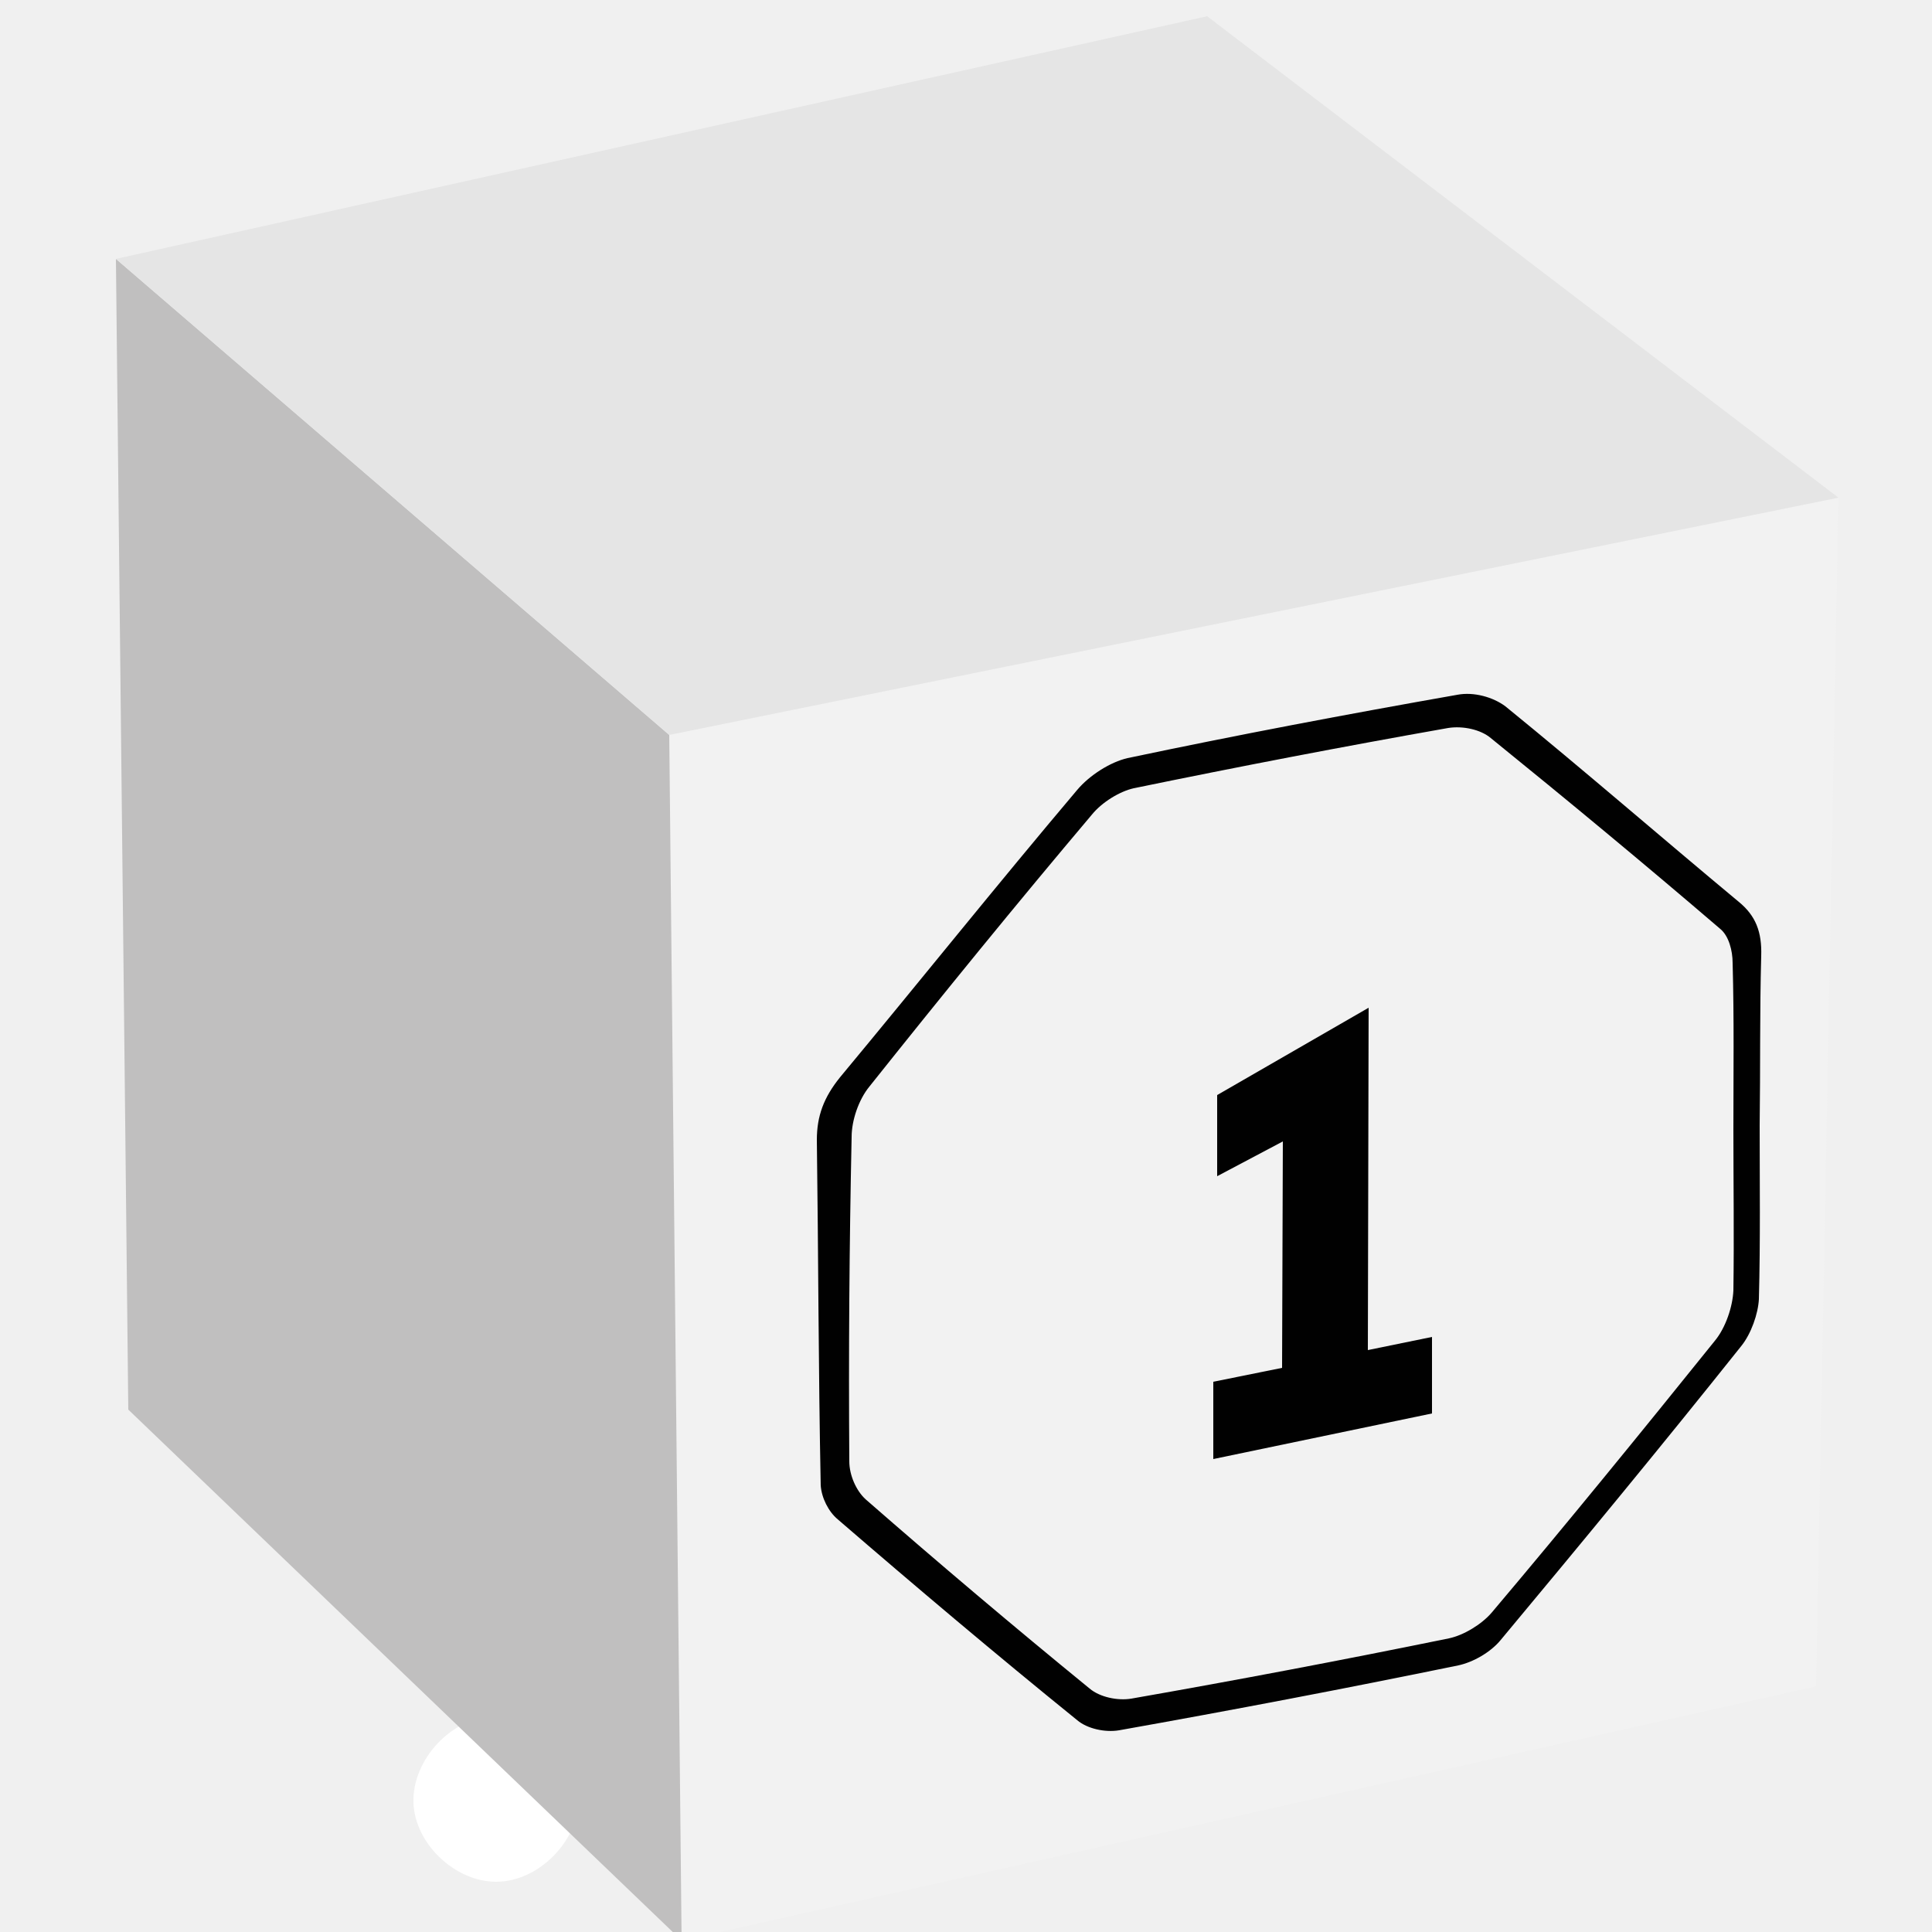
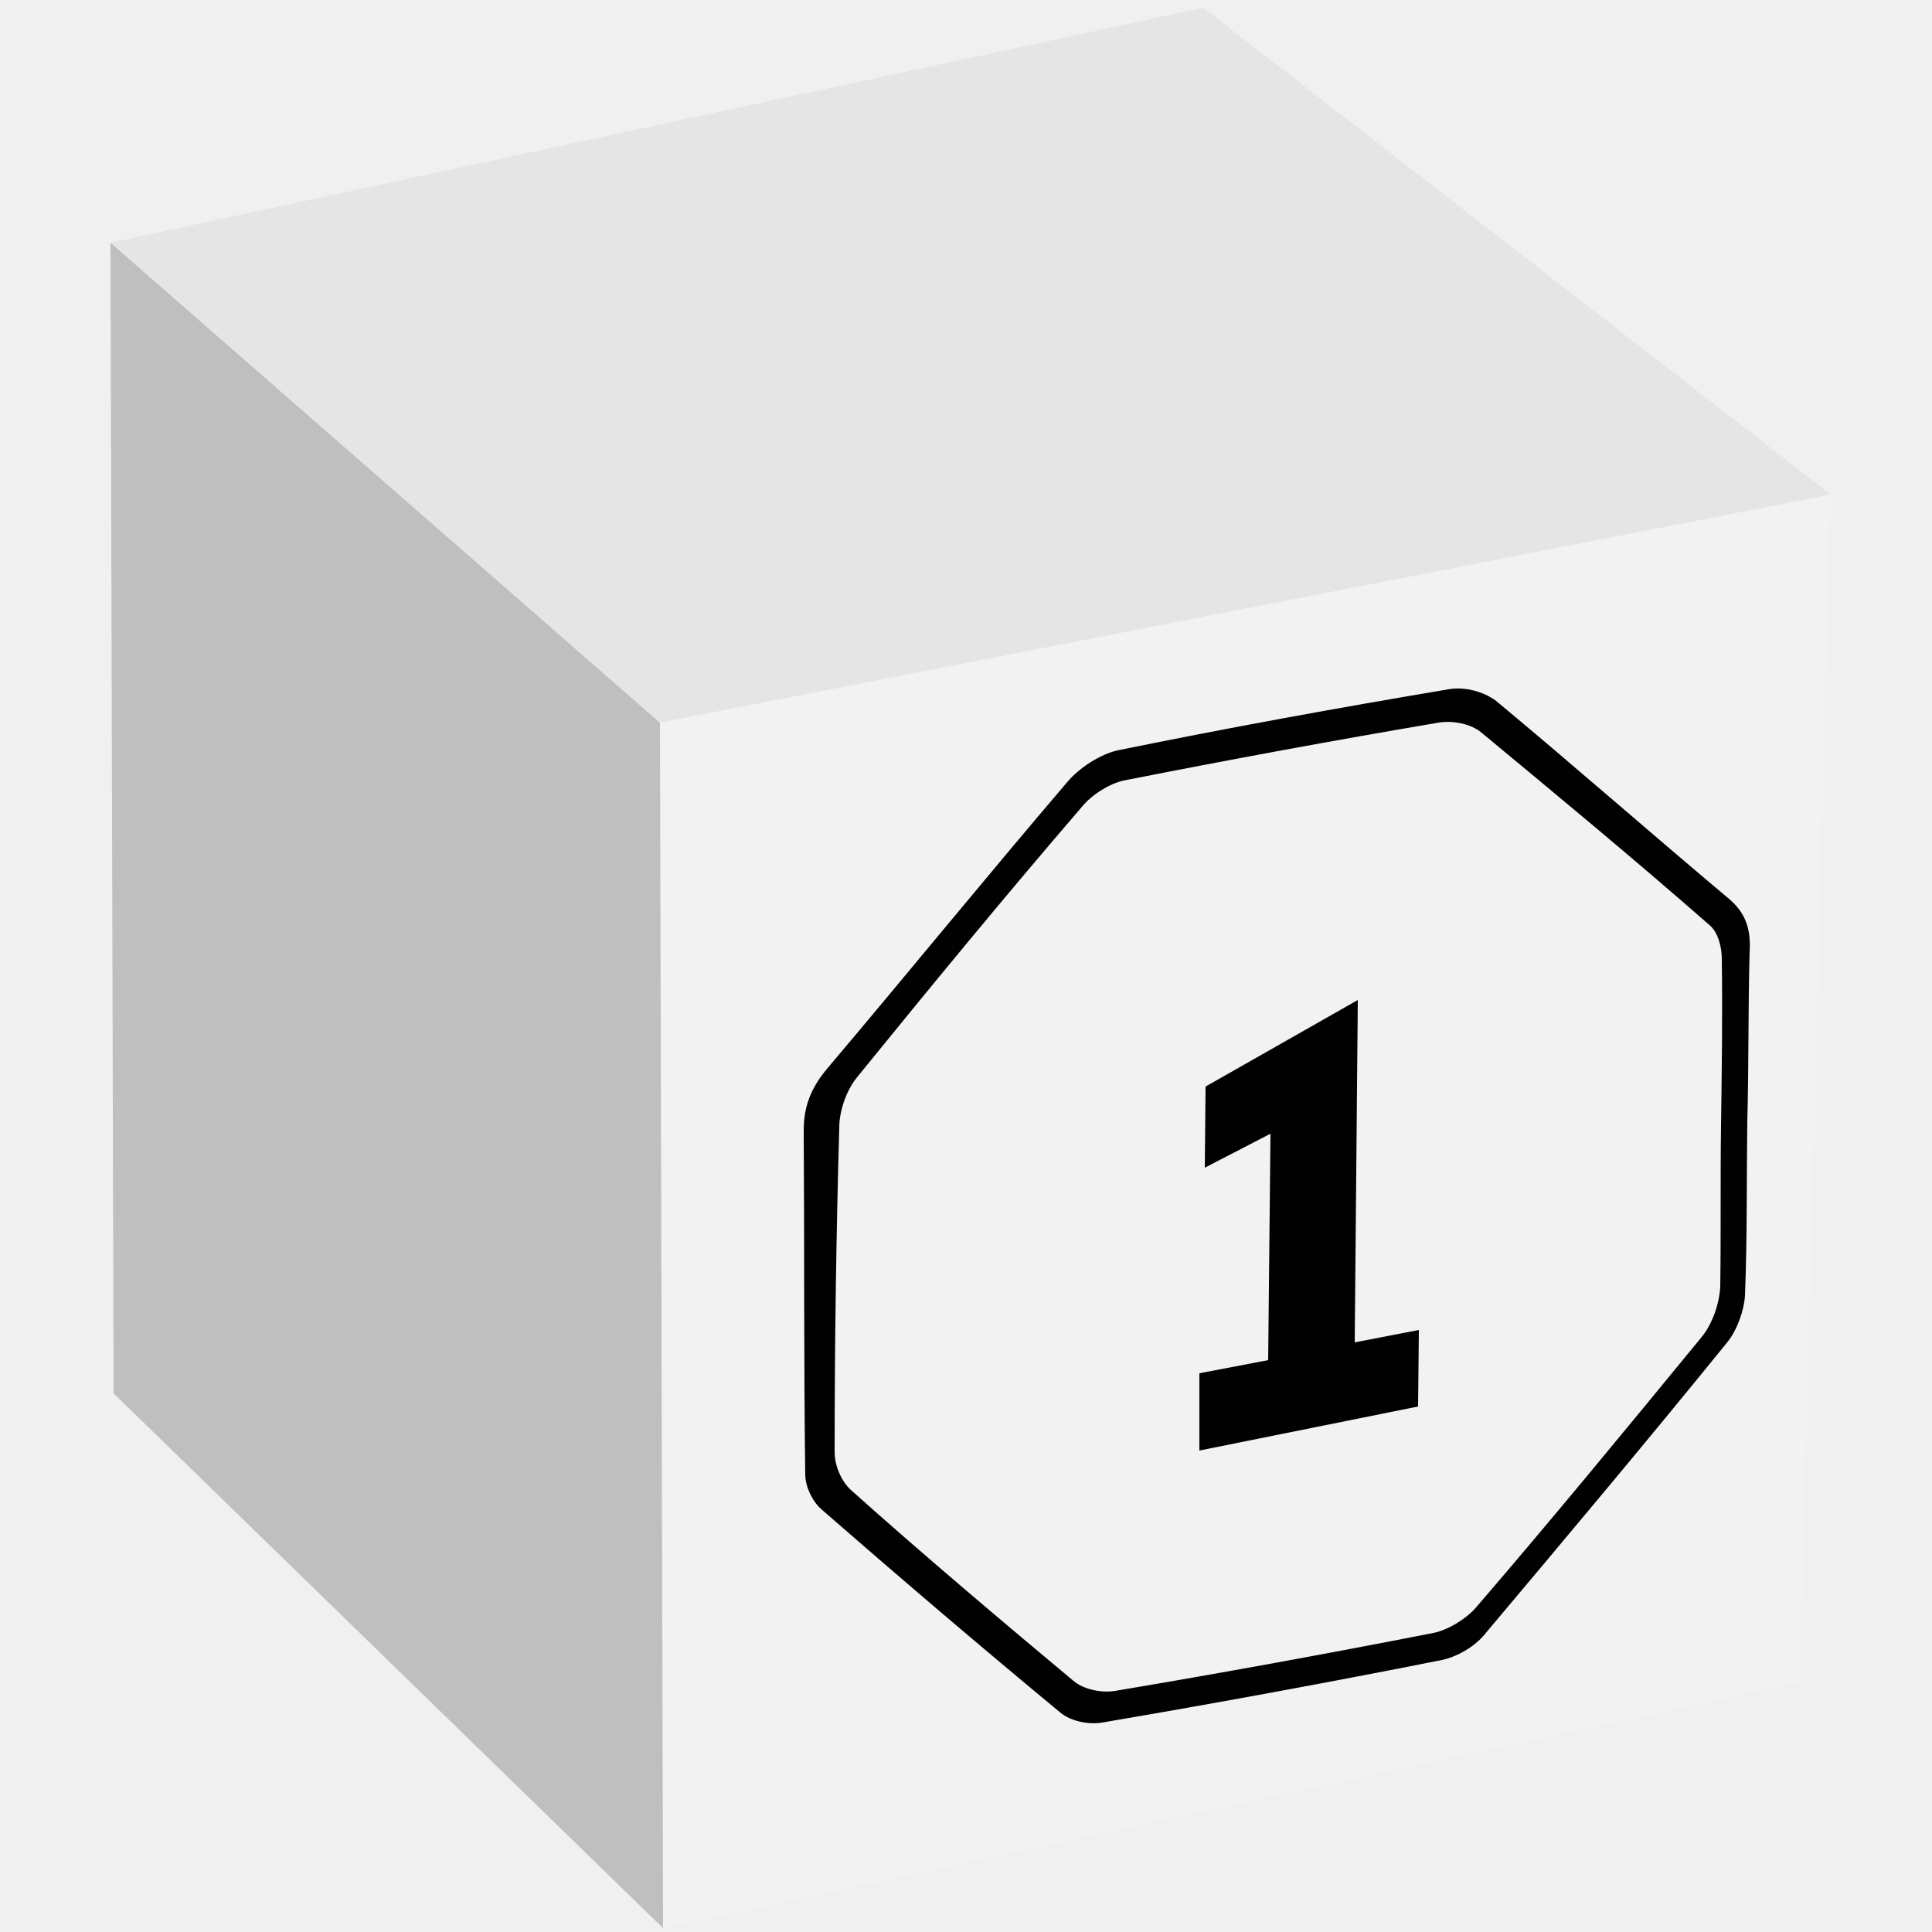
- <svg xmlns="http://www.w3.org/2000/svg" version="1.1" id="Layer_1" x="0px" y="0px" viewBox="1060 -110 250 250" style="enable-background:new 1060 -110 250 250;" xml:space="preserve">
+ <svg xmlns="http://www.w3.org/2000/svg" version="1.1" id="Layer_1" x="0px" y="0px" viewBox="-354 156 250 250" style="enable-background:new -354 156 250 250;" xml:space="preserve">
  <style type="text/css">
- 	.st0{fill:#FFFFFF;}
- 	.st1{fill:#F2F2F2;}
- 	.st2{fill:#C0BFBF;}
- 	.st3{fill:#E5E5E5;}
- 	.st4{fill:#010101;}
+ 	.st0{fill:#F2F2F2;}
+ 	.st1{fill:#C0BFBF;}
+ 	.st2{fill:#E5E5E5;}
+ 	.st3{fill:#010101;}
</style>
-   <g id="XMLID_2_">
-     <path id="XMLID_10335_" class="st0" d="M1124.2,133.5c-5.3,0-10.5-4.9-10.7-10.2c-0.2-5.6,5-11.2,10.6-11.2c5.3,0,10.6,5,10.8,10.3   C1135.1,128,1129.8,133.5,1124.2,133.5z" />
+   <g>
    <g id="XMLID_1_">
-       <polygon id="XMLID_14868_" class="st1" points="1297.9,-45.6 1295,108.2 1148.2,141.1 1124.7,49.7 1146.6,-14.9   " />
-       <polygon id="XMLID_12513_" class="st2" points="1146.6,-14.9 1148.2,141.1 1076.6,72.4 1075,-76.5   " />
-       <polygon id="XMLID_12508_" class="st3" points="1297.9,-45.6 1146.6,-14.9 1075,-76.5 1216.2,-107.9   " />
+       <polygon id="XMLID_14868_" class="st0" points="-117.1,220 -121.1,373.7 -268.2,405.5 -291,314 -268.6,249.5   " />
+       <polygon id="XMLID_12513_" class="st1" points="-268.6,249.5 -268.2,405.5 -339.3,336.3 -339.7,187.4   " />
+       <polygon id="XMLID_12508_" class="st2" points="-117.1,220 -268.6,249.5 -339.7,187.4 -198.3,157   " />
    </g>
-     <path id="XMLID_14876_" class="st4" d="M1287.7,35.6c0,7.5,0.1,14.9-0.1,22.5c-0.1,1.9-1,4.5-2.3,6.1c-10.2,12.8-20.6,25.4-31.1,38   c-1.3,1.6-3.6,2.9-5.5,3.3c-14.6,3-29.3,5.8-43.9,8.4c-1.8,0.3-4.1-0.2-5.4-1.3c-10.5-8.5-20.8-17.2-31-26c-1.2-1-2.1-2.8-2.2-4.4   c-0.3-14.9-0.3-29.8-0.5-44.7c0-3.1,0.9-5.5,3-8.1c10.3-12.4,20.3-24.9,30.7-37.2c1.6-1.9,4.3-3.6,6.5-4.1   c14.2-3,28.5-5.7,42.7-8.2c2.1-0.4,4.6,0.3,6.2,1.5c10.2,8.3,20.1,16.9,30.2,25.3c2.2,1.8,3,3.9,2.9,7   C1287.7,20.9,1287.8,28.2,1287.7,35.6C1287.7,35.6,1287.7,35.6,1287.7,35.6z M1284.3,36.2C1284.3,36.2,1284.3,36.2,1284.3,36.2   c0-7.2,0.1-14.4-0.1-21.6c0-1.6-0.5-3.5-1.6-4.4c-9.8-8.4-19.7-16.6-29.7-24.7c-1.3-1.1-3.6-1.6-5.5-1.3c-13.6,2.4-27.1,5-40.7,7.8   c-1.8,0.4-4.1,1.8-5.4,3.4c-9.8,11.6-19.4,23.4-28.8,35.2c-1.4,1.7-2.3,4.4-2.3,6.5c-0.3,14.1-0.4,28.1-0.3,42   c0,1.8,0.9,3.8,2.1,4.9c9.5,8.3,19.2,16.5,29,24.5c1.3,1.1,3.6,1.6,5.4,1.3c13.7-2.4,27.4-5,41.1-7.8c1.9-0.4,4.2-1.8,5.5-3.3   c9.8-11.6,19.4-23.4,28.9-35.2c1.4-1.7,2.3-4.4,2.4-6.5C1284.4,50,1284.3,43.1,1284.3,36.2z" />
+     <path id="XMLID_14876_" class="st3" d="M-127.9,301.1c-0.1,7.5,0,14.9-0.3,22.5c-0.1,1.9-1,4.5-2.3,6.1   c-10.3,12.7-20.8,25.2-31.4,37.8c-1.3,1.6-3.6,2.9-5.5,3.3c-14.6,2.9-29.3,5.6-44,8.1c-1.8,0.3-4.1-0.2-5.4-1.3   c-10.4-8.6-20.7-17.4-30.8-26.2c-1.2-1-2.1-2.8-2.2-4.4c-0.2-14.9-0.1-29.8-0.2-44.7c0-3.1,0.9-5.5,3.1-8.1   c10.4-12.3,20.5-24.7,31-37c1.6-1.9,4.3-3.6,6.5-4.1c14.2-2.9,28.5-5.5,42.8-7.9c2.1-0.4,4.6,0.3,6.2,1.5c10.1,8.4,20,17.1,30,25.5   c2.2,1.8,3,3.9,2.8,7C-127.8,286.4-127.7,293.7-127.9,301.1L-127.9,301.1z M-131.3,301.7L-131.3,301.7c0.1-7.2,0.2-14.4,0.1-21.6   c0-1.6-0.5-3.5-1.6-4.4c-9.7-8.5-19.6-16.7-29.5-24.9c-1.3-1.1-3.6-1.6-5.5-1.3c-13.6,2.3-27.1,4.8-40.8,7.5   c-1.8,0.4-4.1,1.8-5.4,3.4c-9.9,11.5-19.6,23.3-29.1,35c-1.4,1.7-2.3,4.4-2.3,6.5c-0.4,14.1-0.6,28.1-0.6,42c0,1.8,0.9,3.8,2.1,4.9   c9.4,8.4,19.1,16.6,28.8,24.7c1.3,1.1,3.6,1.6,5.4,1.3c13.7-2.3,27.4-4.8,41.2-7.5c1.9-0.4,4.2-1.8,5.5-3.3   c9.9-11.5,19.6-23.3,29.2-35c1.4-1.7,2.3-4.4,2.4-6.5C-131.3,315.5-131.4,308.6-131.3,301.7z" />
    <g id="XMLID_14873_">
-       <path id="XMLID_14874_" class="st4" d="M1217,68.8l8.9-1.8l0.1-29.3l-8.5,4.5l0-10.5l19.6-11.3l-0.1,44.3l8.3-1.7l0,9.9l-28.3,5.9    L1217,68.8z" />
+       <path id="XMLID_14874_" class="st3" d="M-198.8,333.7l8.9-1.7l0.3-29.3l-8.5,4.4l0.1-10.5l19.7-11.2l-0.4,44.3l8.3-1.6l-0.1,9.9    l-28.3,5.7L-198.8,333.7z" />
    </g>
  </g>
</svg>
